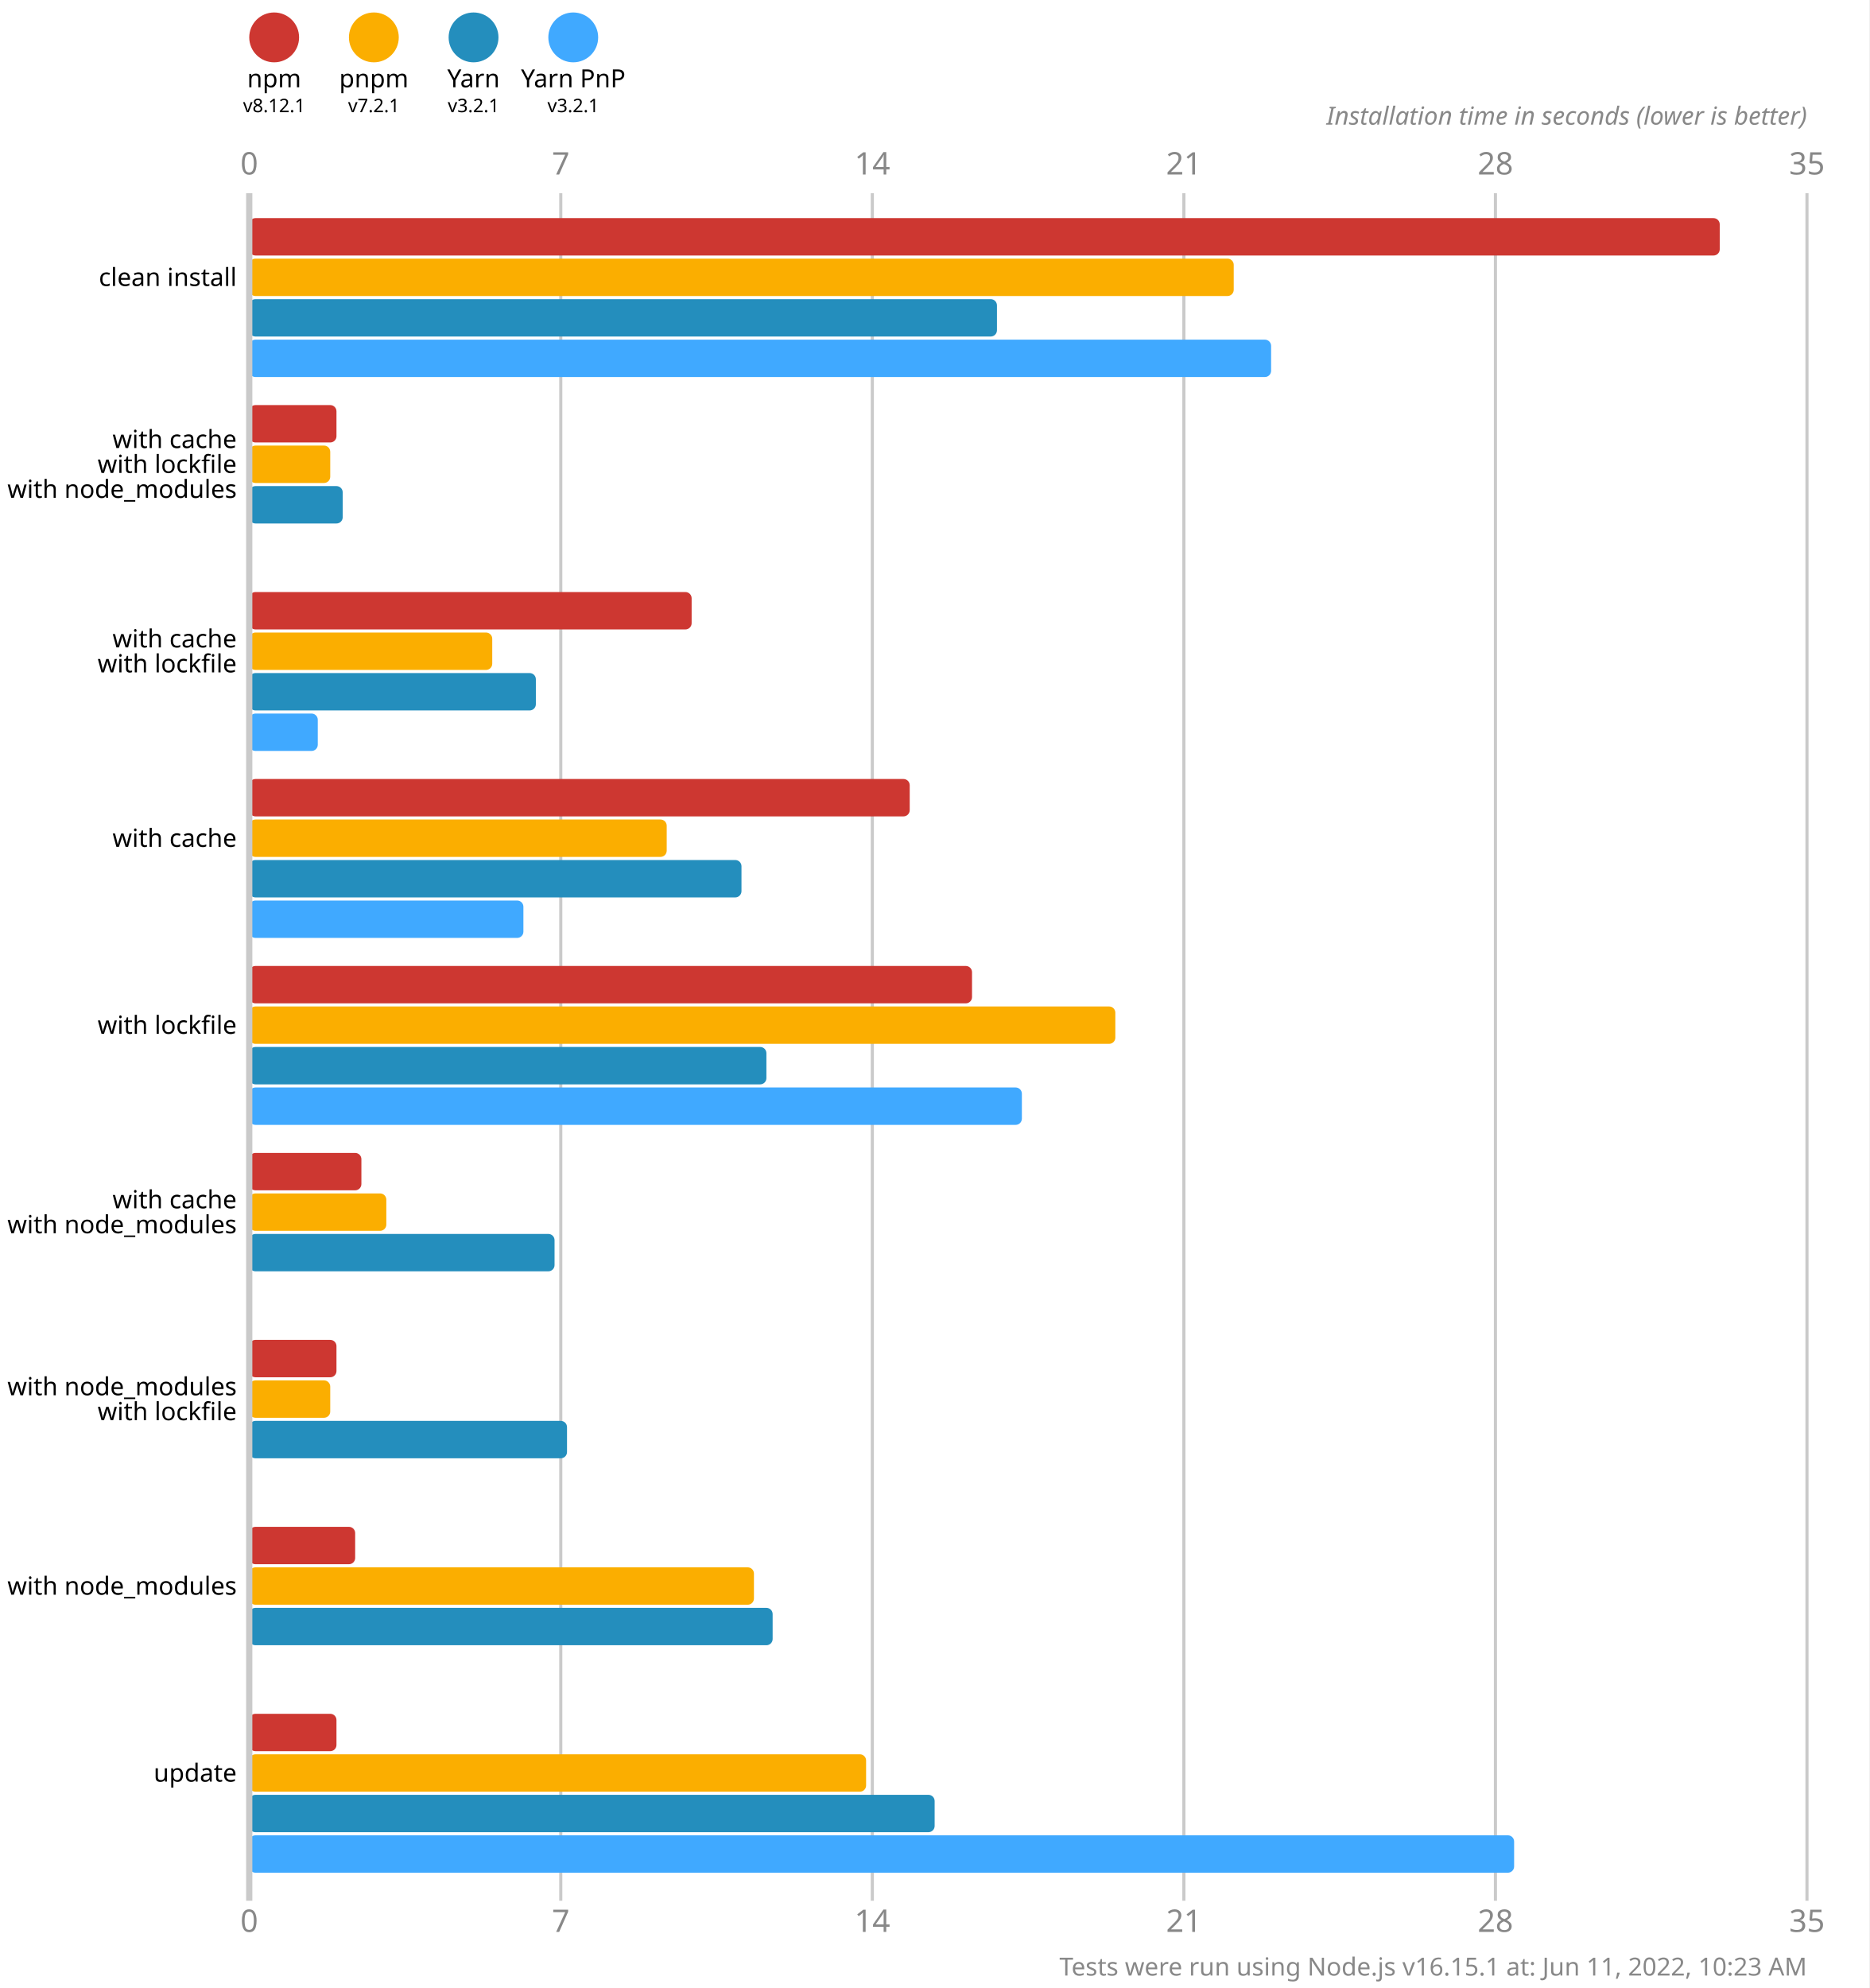
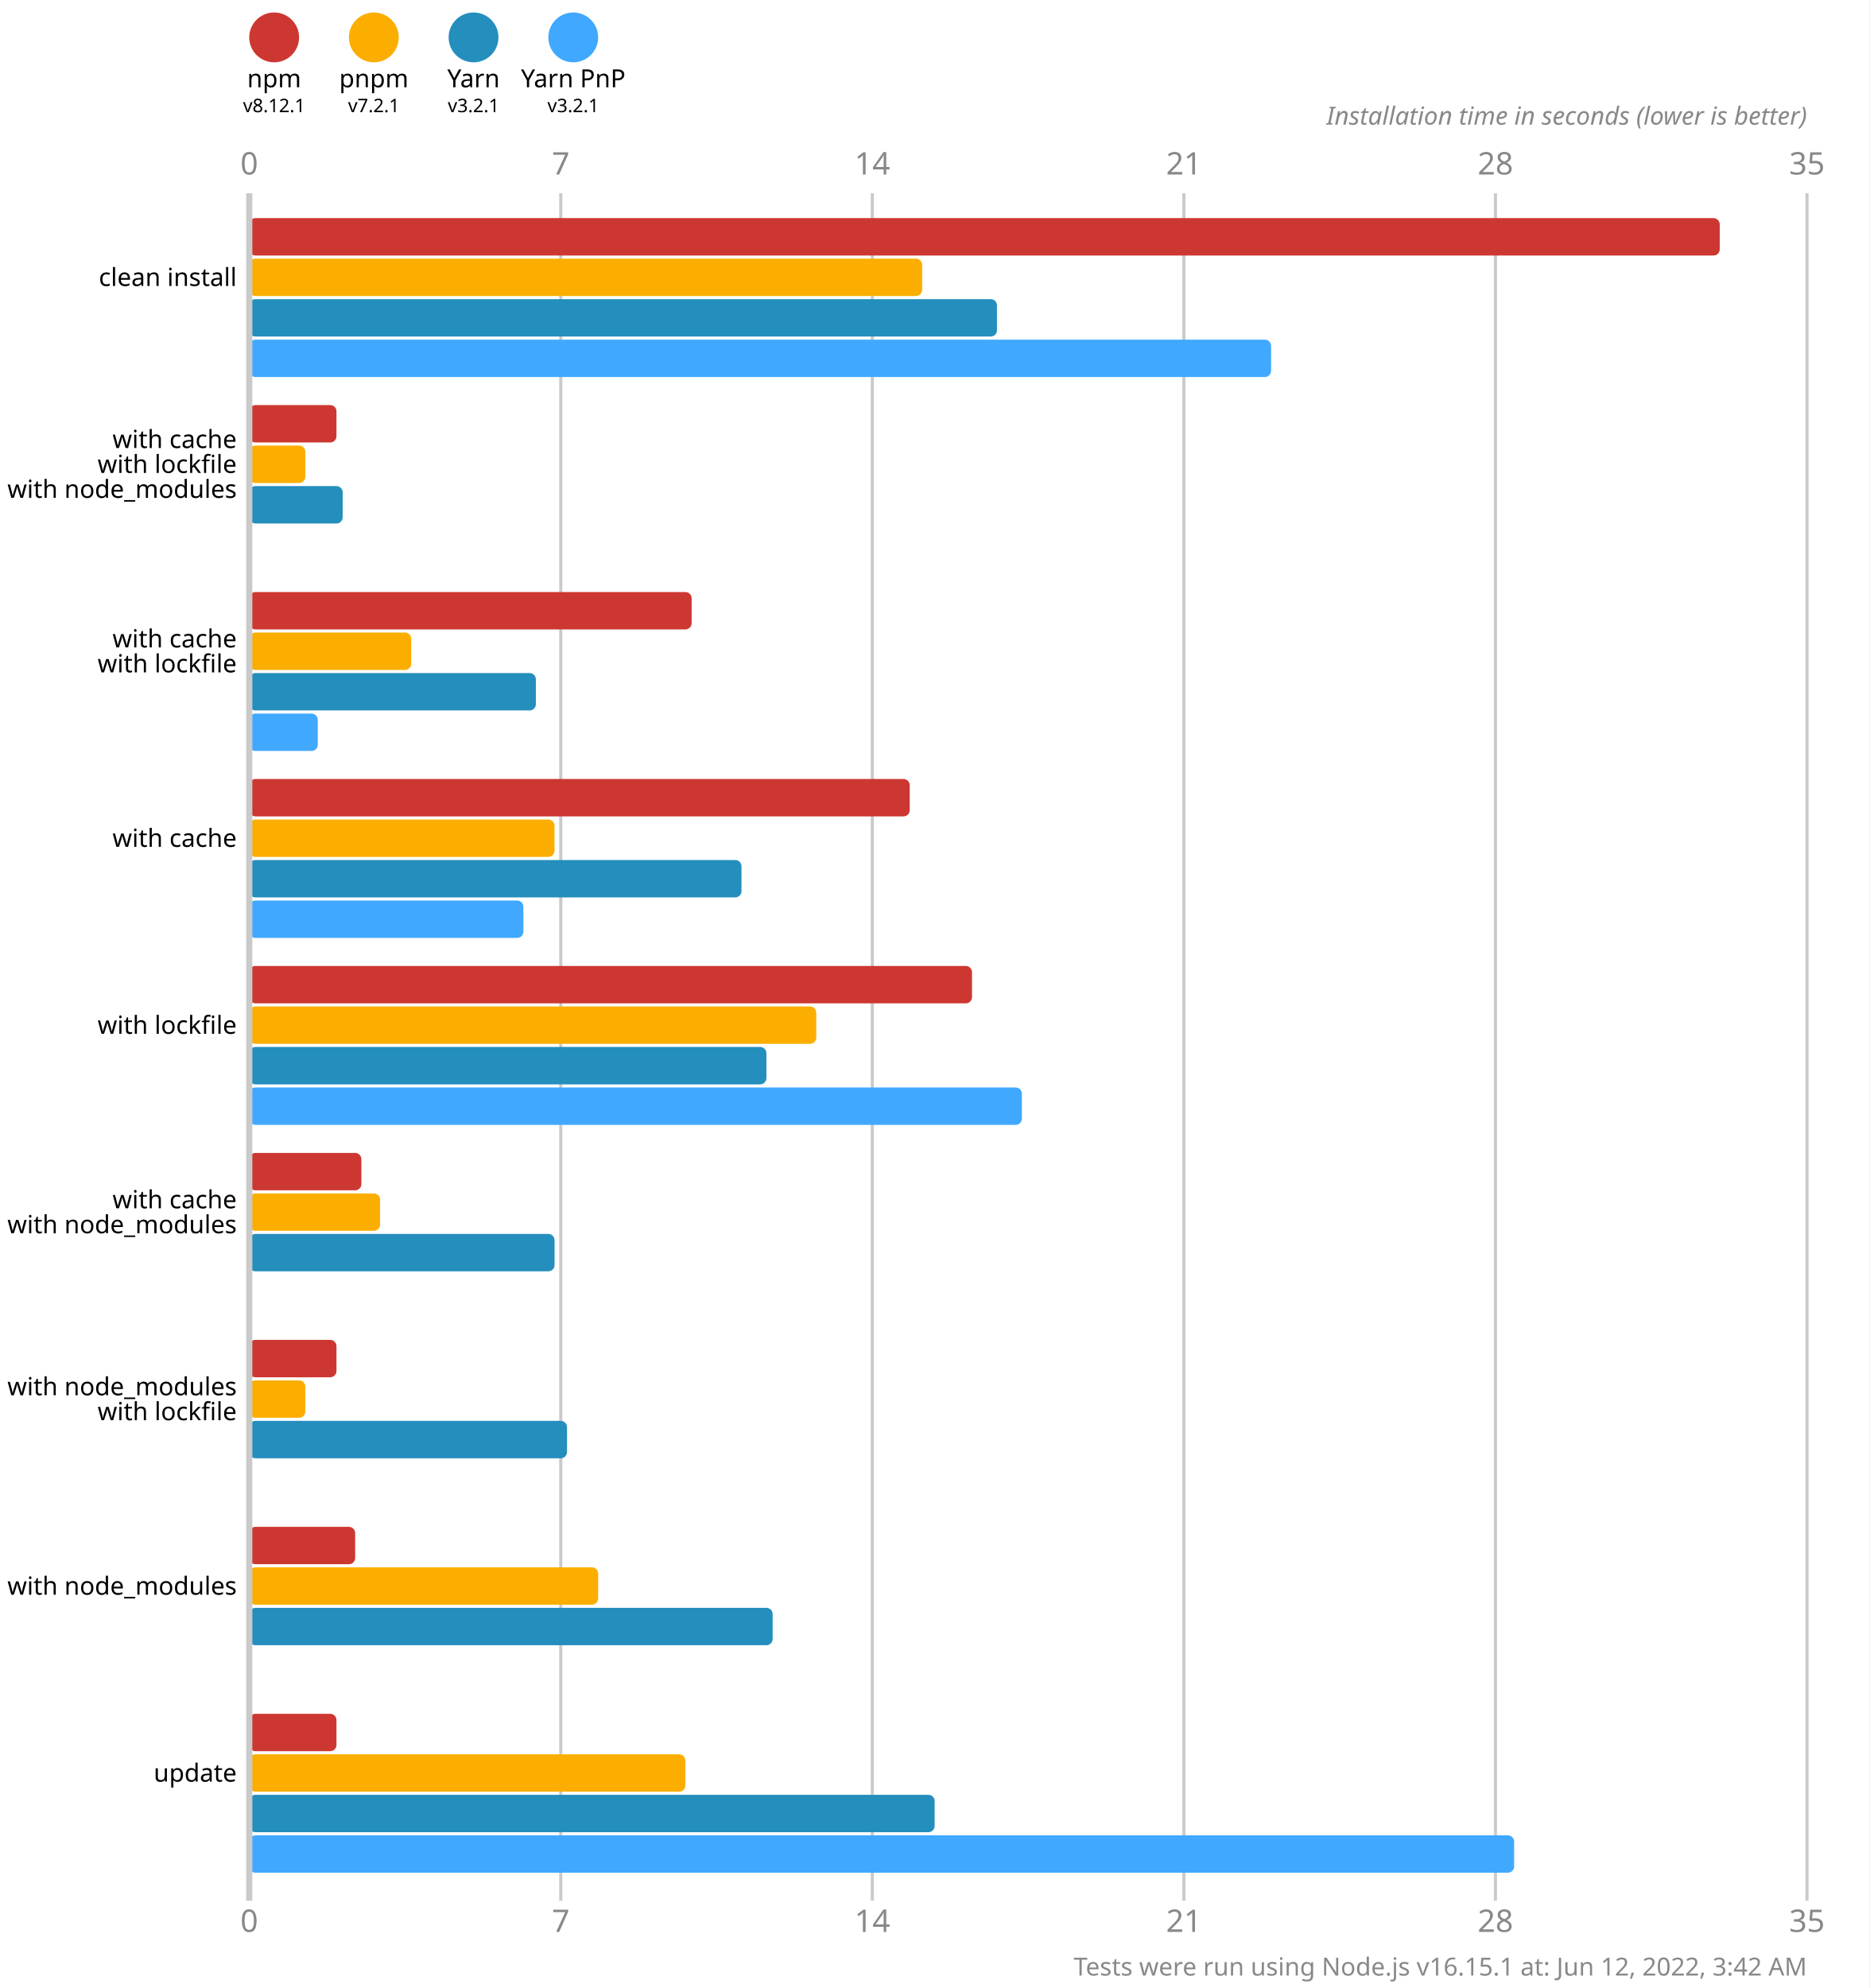
<svg xmlns="http://www.w3.org/2000/svg" version="1.1" viewBox="0 0 300 319">
  <style>
    .font { font-family: sans-serif; }
    .s3 { font-size: 3px; }
    .s4 { font-size: 4px; }
    .s5 { font-size: 5px; }
    .line { stroke: #cacaca; }
    .width { stroke-width: 0.5; }
    .text { fill: #888; }
  </style>
  <rect x="0" y="0" width="300" height="319" fill="#fff" />
  <circle cx="44" cy="6" r="4" fill="#cd3731" />
  <text x="44" y="14" class="font s4" text-anchor="middle">npm</text>
  <text x="44" y="18" class="font s3" text-anchor="middle">v8.12.1</text>
  <circle cx="60" cy="6" r="4" fill="#fbae00" />
  <text x="60" y="14" class="font s4" text-anchor="middle">pnpm</text>
  <text x="60" y="18" class="font s3" text-anchor="middle">v7.2.1</text>
  <circle cx="76" cy="6" r="4" fill="#248ebd" />
  <text x="76" y="14" class="font s4" text-anchor="middle">Yarn</text>
  <text x="76" y="18" class="font s3" text-anchor="middle">v3.2.1</text>
  <circle cx="92" cy="6" r="4" fill="#40a9ff" />
  <text x="92" y="14" class="font s4" text-anchor="middle">Yarn PnP</text>
  <text x="92" y="18" class="font s3" text-anchor="middle">v3.2.1</text>
  <text x="40" y="28" class="font s5 text" text-anchor="middle">0</text>
  <text x="40" y="310" class="font s5 text" text-anchor="middle">0</text>
  <line x1="90" y1="31" x2="90" y2="305" class="line width" />
  <text x="90" y="28" class="font s5 text" text-anchor="middle">7</text>
  <text x="90" y="310" class="font s5 text" text-anchor="middle">7</text>
  <line x1="140" y1="31" x2="140" y2="305" class="line width" />
  <text x="140" y="28" class="font s5 text" text-anchor="middle">14</text>
  <text x="140" y="310" class="font s5 text" text-anchor="middle">14</text>
  <line x1="190" y1="31" x2="190" y2="305" class="line width" />
  <text x="190" y="28" class="font s5 text" text-anchor="middle">21</text>
  <text x="190" y="310" class="font s5 text" text-anchor="middle">21</text>
  <line x1="240" y1="31" x2="240" y2="305" class="line width" />
  <text x="240" y="28" class="font s5 text" text-anchor="middle">28</text>
  <text x="240" y="310" class="font s5 text" text-anchor="middle">28</text>
  <line x1="290" y1="31" x2="290" y2="305" class="line width" />
  <text x="290" y="28" class="font s5 text" text-anchor="middle">35</text>
  <text x="290" y="310" class="font s5 text" text-anchor="middle">35</text>
  <text x="290" y="20" class="font s4 text" font-style="italic" text-anchor="end">Installation time in seconds (lower is better)</text>
  <rect x="40" y="35" width="236" height="6" fill="#cd3731" rx="1" ry="1" />
-   <rect x="40" y="41.5" width="158" height="6" fill="#fbae00" rx="1" ry="1" />
+   <rect x="40" y="41.5" width="108" height="6" fill="#fbae00" rx="1" ry="1" />
  <rect x="40" y="48" width="120" height="6" fill="#248ebd" rx="1" ry="1" />
  <rect x="40" y="54.5" width="164" height="6" fill="#40a9ff" rx="1" ry="1" />
  <rect x="40" y="65" width="14" height="6" fill="#cd3731" rx="1" ry="1" />
-   <rect x="40" y="71.5" width="13" height="6" fill="#fbae00" rx="1" ry="1" />
+   <rect x="40" y="71.5" width="9" height="6" fill="#fbae00" rx="1" ry="1" />
  <rect x="40" y="78" width="15" height="6" fill="#248ebd" rx="1" ry="1" />
  <rect x="40" y="84.5" width="0" height="6" fill="#40a9ff" rx="1" ry="1" />
  <rect x="40" y="95" width="71" height="6" fill="#cd3731" rx="1" ry="1" />
-   <rect x="40" y="101.5" width="39" height="6" fill="#fbae00" rx="1" ry="1" />
+   <rect x="40" y="101.5" width="26" height="6" fill="#fbae00" rx="1" ry="1" />
  <rect x="40" y="108" width="46" height="6" fill="#248ebd" rx="1" ry="1" />
  <rect x="40" y="114.5" width="11" height="6" fill="#40a9ff" rx="1" ry="1" />
  <rect x="40" y="125" width="106" height="6" fill="#cd3731" rx="1" ry="1" />
-   <rect x="40" y="131.5" width="67" height="6" fill="#fbae00" rx="1" ry="1" />
+   <rect x="40" y="131.5" width="49" height="6" fill="#fbae00" rx="1" ry="1" />
  <rect x="40" y="138" width="79" height="6" fill="#248ebd" rx="1" ry="1" />
  <rect x="40" y="144.5" width="44" height="6" fill="#40a9ff" rx="1" ry="1" />
  <rect x="40" y="155" width="116" height="6" fill="#cd3731" rx="1" ry="1" />
-   <rect x="40" y="161.5" width="139" height="6" fill="#fbae00" rx="1" ry="1" />
+   <rect x="40" y="161.5" width="91" height="6" fill="#fbae00" rx="1" ry="1" />
  <rect x="40" y="168" width="83" height="6" fill="#248ebd" rx="1" ry="1" />
  <rect x="40" y="174.5" width="124" height="6" fill="#40a9ff" rx="1" ry="1" />
  <rect x="40" y="185" width="18" height="6" fill="#cd3731" rx="1" ry="1" />
-   <rect x="40" y="191.5" width="22" height="6" fill="#fbae00" rx="1" ry="1" />
+   <rect x="40" y="191.5" width="21" height="6" fill="#fbae00" rx="1" ry="1" />
  <rect x="40" y="198" width="49" height="6" fill="#248ebd" rx="1" ry="1" />
  <rect x="40" y="204.5" width="0" height="6" fill="#40a9ff" rx="1" ry="1" />
  <rect x="40" y="215" width="14" height="6" fill="#cd3731" rx="1" ry="1" />
-   <rect x="40" y="221.5" width="13" height="6" fill="#fbae00" rx="1" ry="1" />
+   <rect x="40" y="221.5" width="9" height="6" fill="#fbae00" rx="1" ry="1" />
  <rect x="40" y="228" width="51" height="6" fill="#248ebd" rx="1" ry="1" />
  <rect x="40" y="234.5" width="0" height="6" fill="#40a9ff" rx="1" ry="1" />
  <rect x="40" y="245" width="17" height="6" fill="#cd3731" rx="1" ry="1" />
-   <rect x="40" y="251.5" width="81" height="6" fill="#fbae00" rx="1" ry="1" />
+   <rect x="40" y="251.5" width="56" height="6" fill="#fbae00" rx="1" ry="1" />
  <rect x="40" y="258" width="84" height="6" fill="#248ebd" rx="1" ry="1" />
  <rect x="40" y="264.5" width="0" height="6" fill="#40a9ff" rx="1" ry="1" />
  <rect x="40" y="275" width="14" height="6" fill="#cd3731" rx="1" ry="1" />
-   <rect x="40" y="281.5" width="99" height="6" fill="#fbae00" rx="1" ry="1" />
+   <rect x="40" y="281.5" width="70" height="6" fill="#fbae00" rx="1" ry="1" />
  <rect x="40" y="288" width="110" height="6" fill="#248ebd" rx="1" ry="1" />
  <rect x="40" y="294.5" width="203" height="6" fill="#40a9ff" rx="1" ry="1" />
  <line x1="40" y1="31" x2="40" y2="305" class="line" />
  <text x="38" y="44.5" class="font s4" dominant-baseline="middle" text-anchor="end">clean install</text>
  <text x="38" y="70.5" class="font s4" dominant-baseline="middle" text-anchor="end">with cache</text>
  <text x="38" y="74.5" class="font s4" dominant-baseline="middle" text-anchor="end">with lockfile</text>
  <text x="38" y="78.5" class="font s4" dominant-baseline="middle" text-anchor="end">with node_modules</text>
  <text x="38" y="102.5" class="font s4" dominant-baseline="middle" text-anchor="end">with cache</text>
  <text x="38" y="106.5" class="font s4" dominant-baseline="middle" text-anchor="end">with lockfile</text>
  <text x="38" y="134.5" class="font s4" dominant-baseline="middle" text-anchor="end">with cache</text>
  <text x="38" y="164.5" class="font s4" dominant-baseline="middle" text-anchor="end">with lockfile</text>
  <text x="38" y="192.5" class="font s4" dominant-baseline="middle" text-anchor="end">with cache</text>
  <text x="38" y="196.5" class="font s4" dominant-baseline="middle" text-anchor="end">with node_modules</text>
  <text x="38" y="222.5" class="font s4" dominant-baseline="middle" text-anchor="end">with node_modules</text>
  <text x="38" y="226.5" class="font s4" dominant-baseline="middle" text-anchor="end">with lockfile</text>
  <text x="38" y="254.5" class="font s4" dominant-baseline="middle" text-anchor="end">with node_modules</text>
  <text x="38" y="284.5" class="font s4" dominant-baseline="middle" text-anchor="end">update</text>
-   <text x="290" y="317" class="font s4 text" text-anchor="end">Tests were run using Node.js v16.15.1 at: Jun 11, 2022, 10:23 AM</text>
+   <text x="290" y="317" class="font s4 text" text-anchor="end">Tests were run using Node.js v16.15.1 at: Jun 12, 2022, 3:42 AM</text>
</svg>
